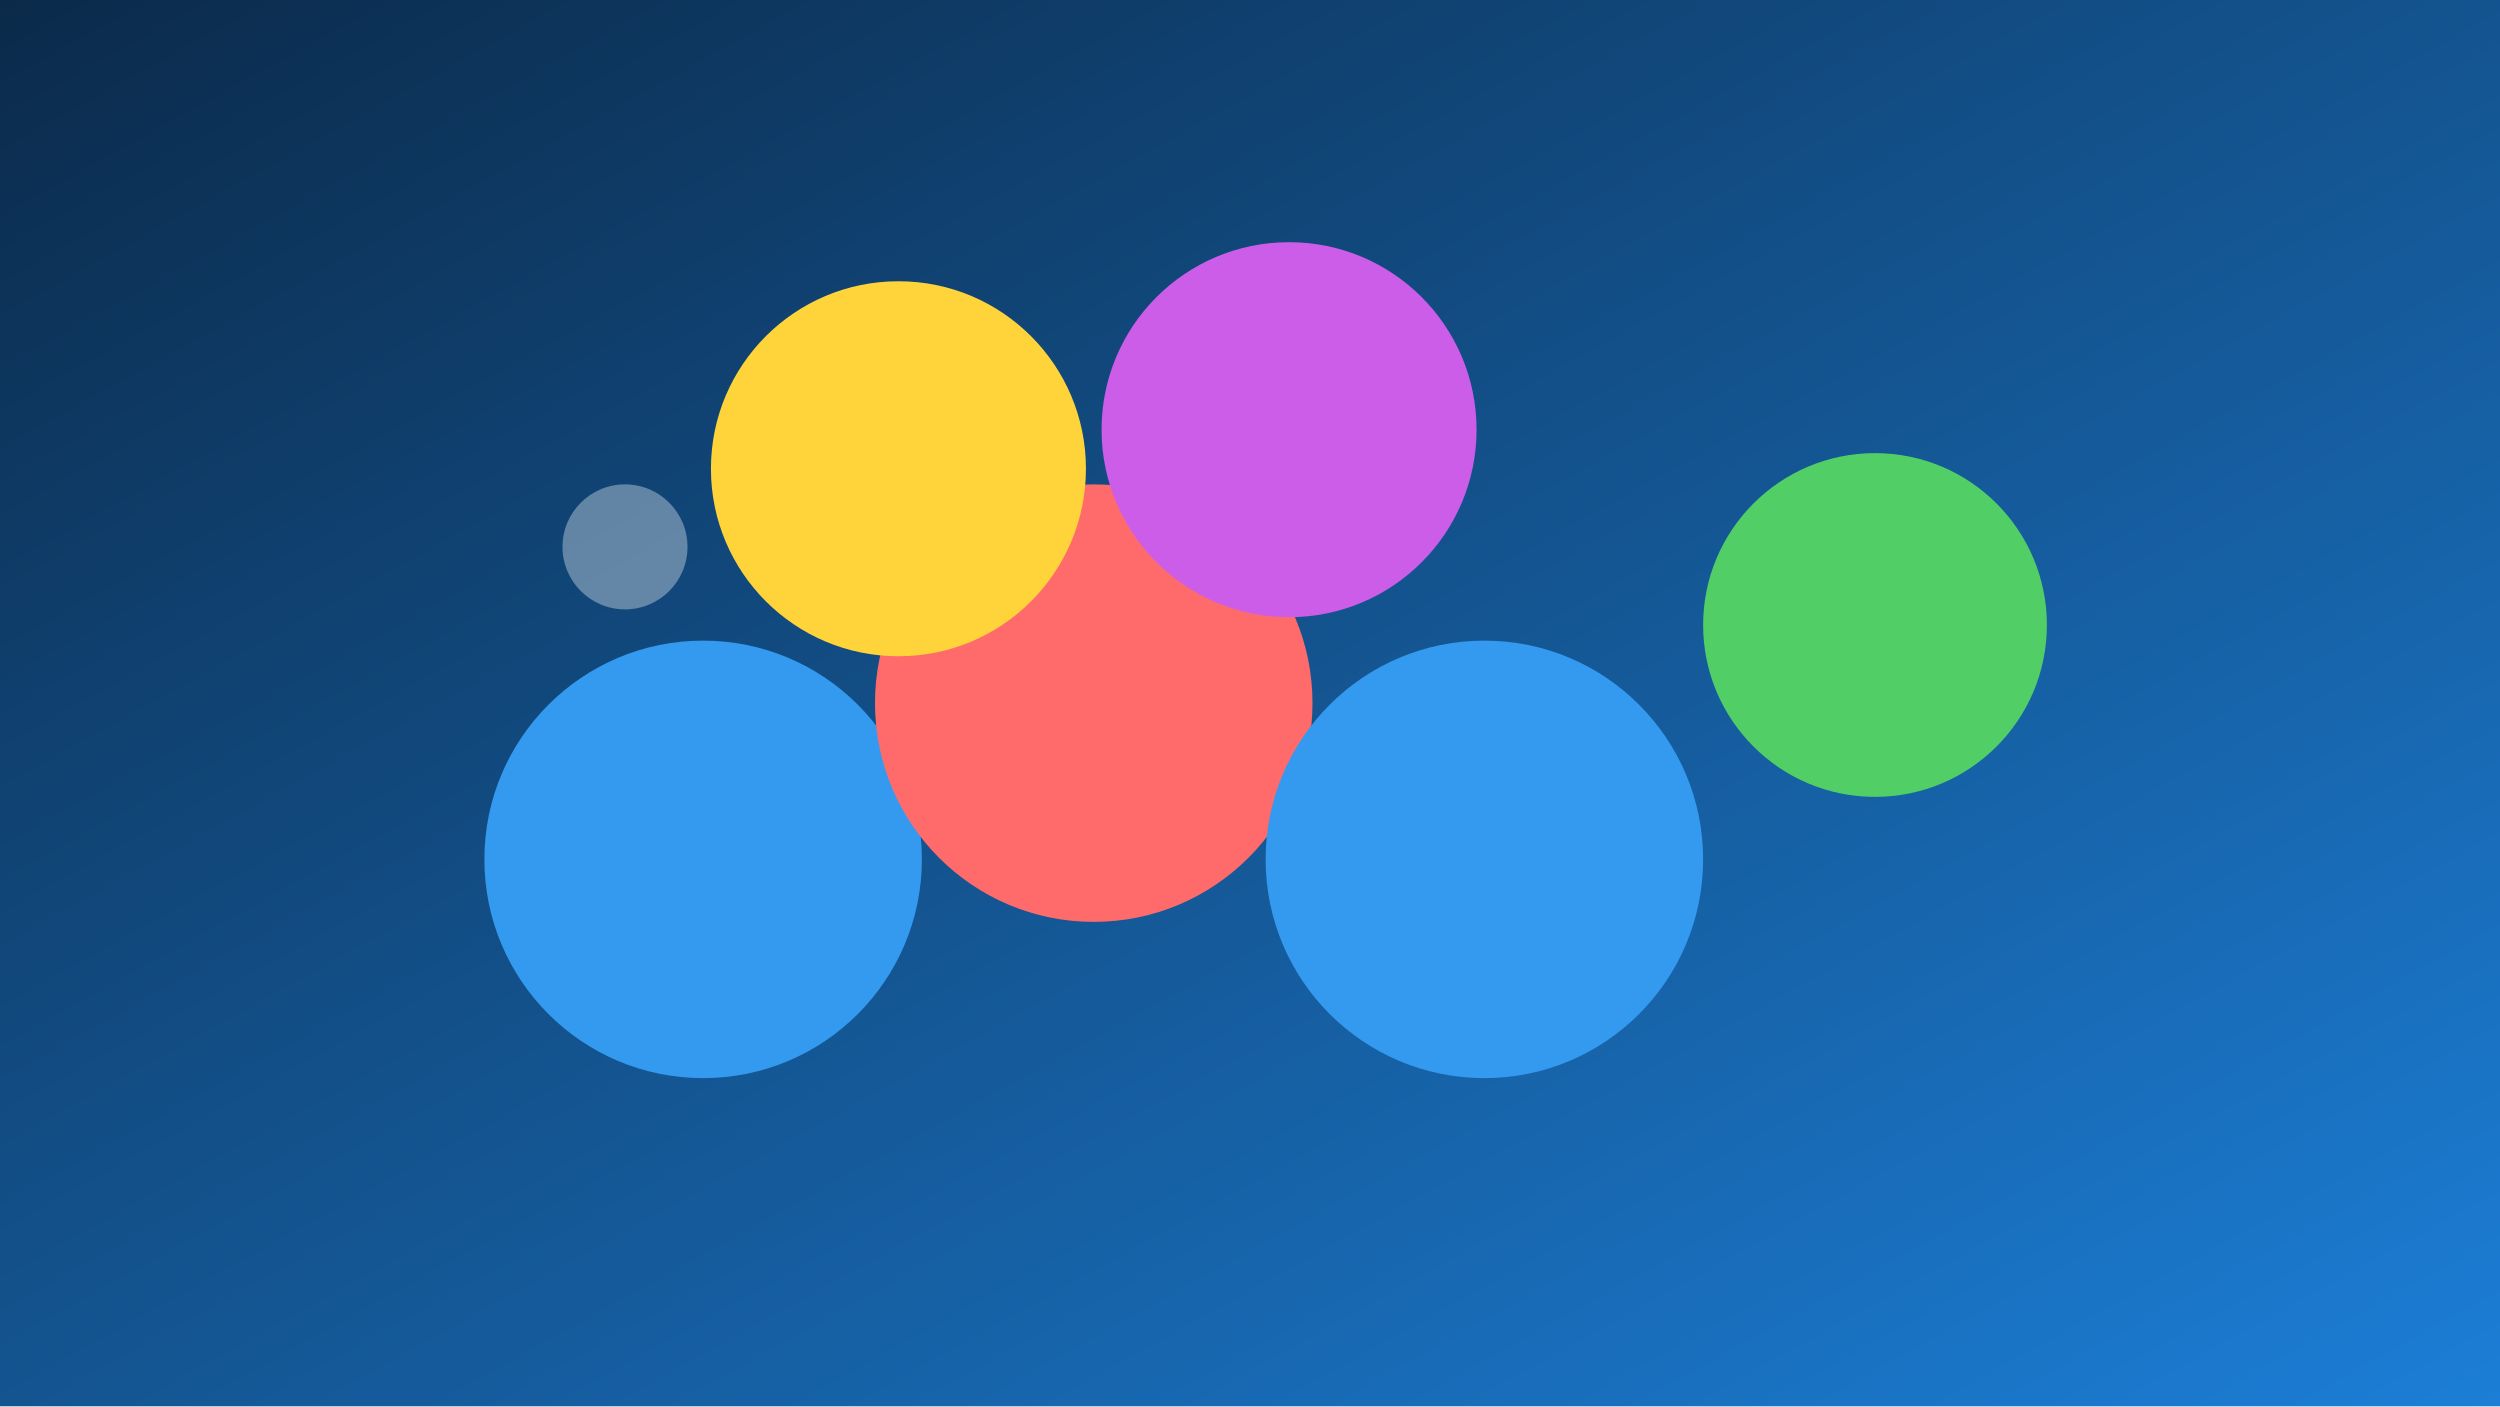
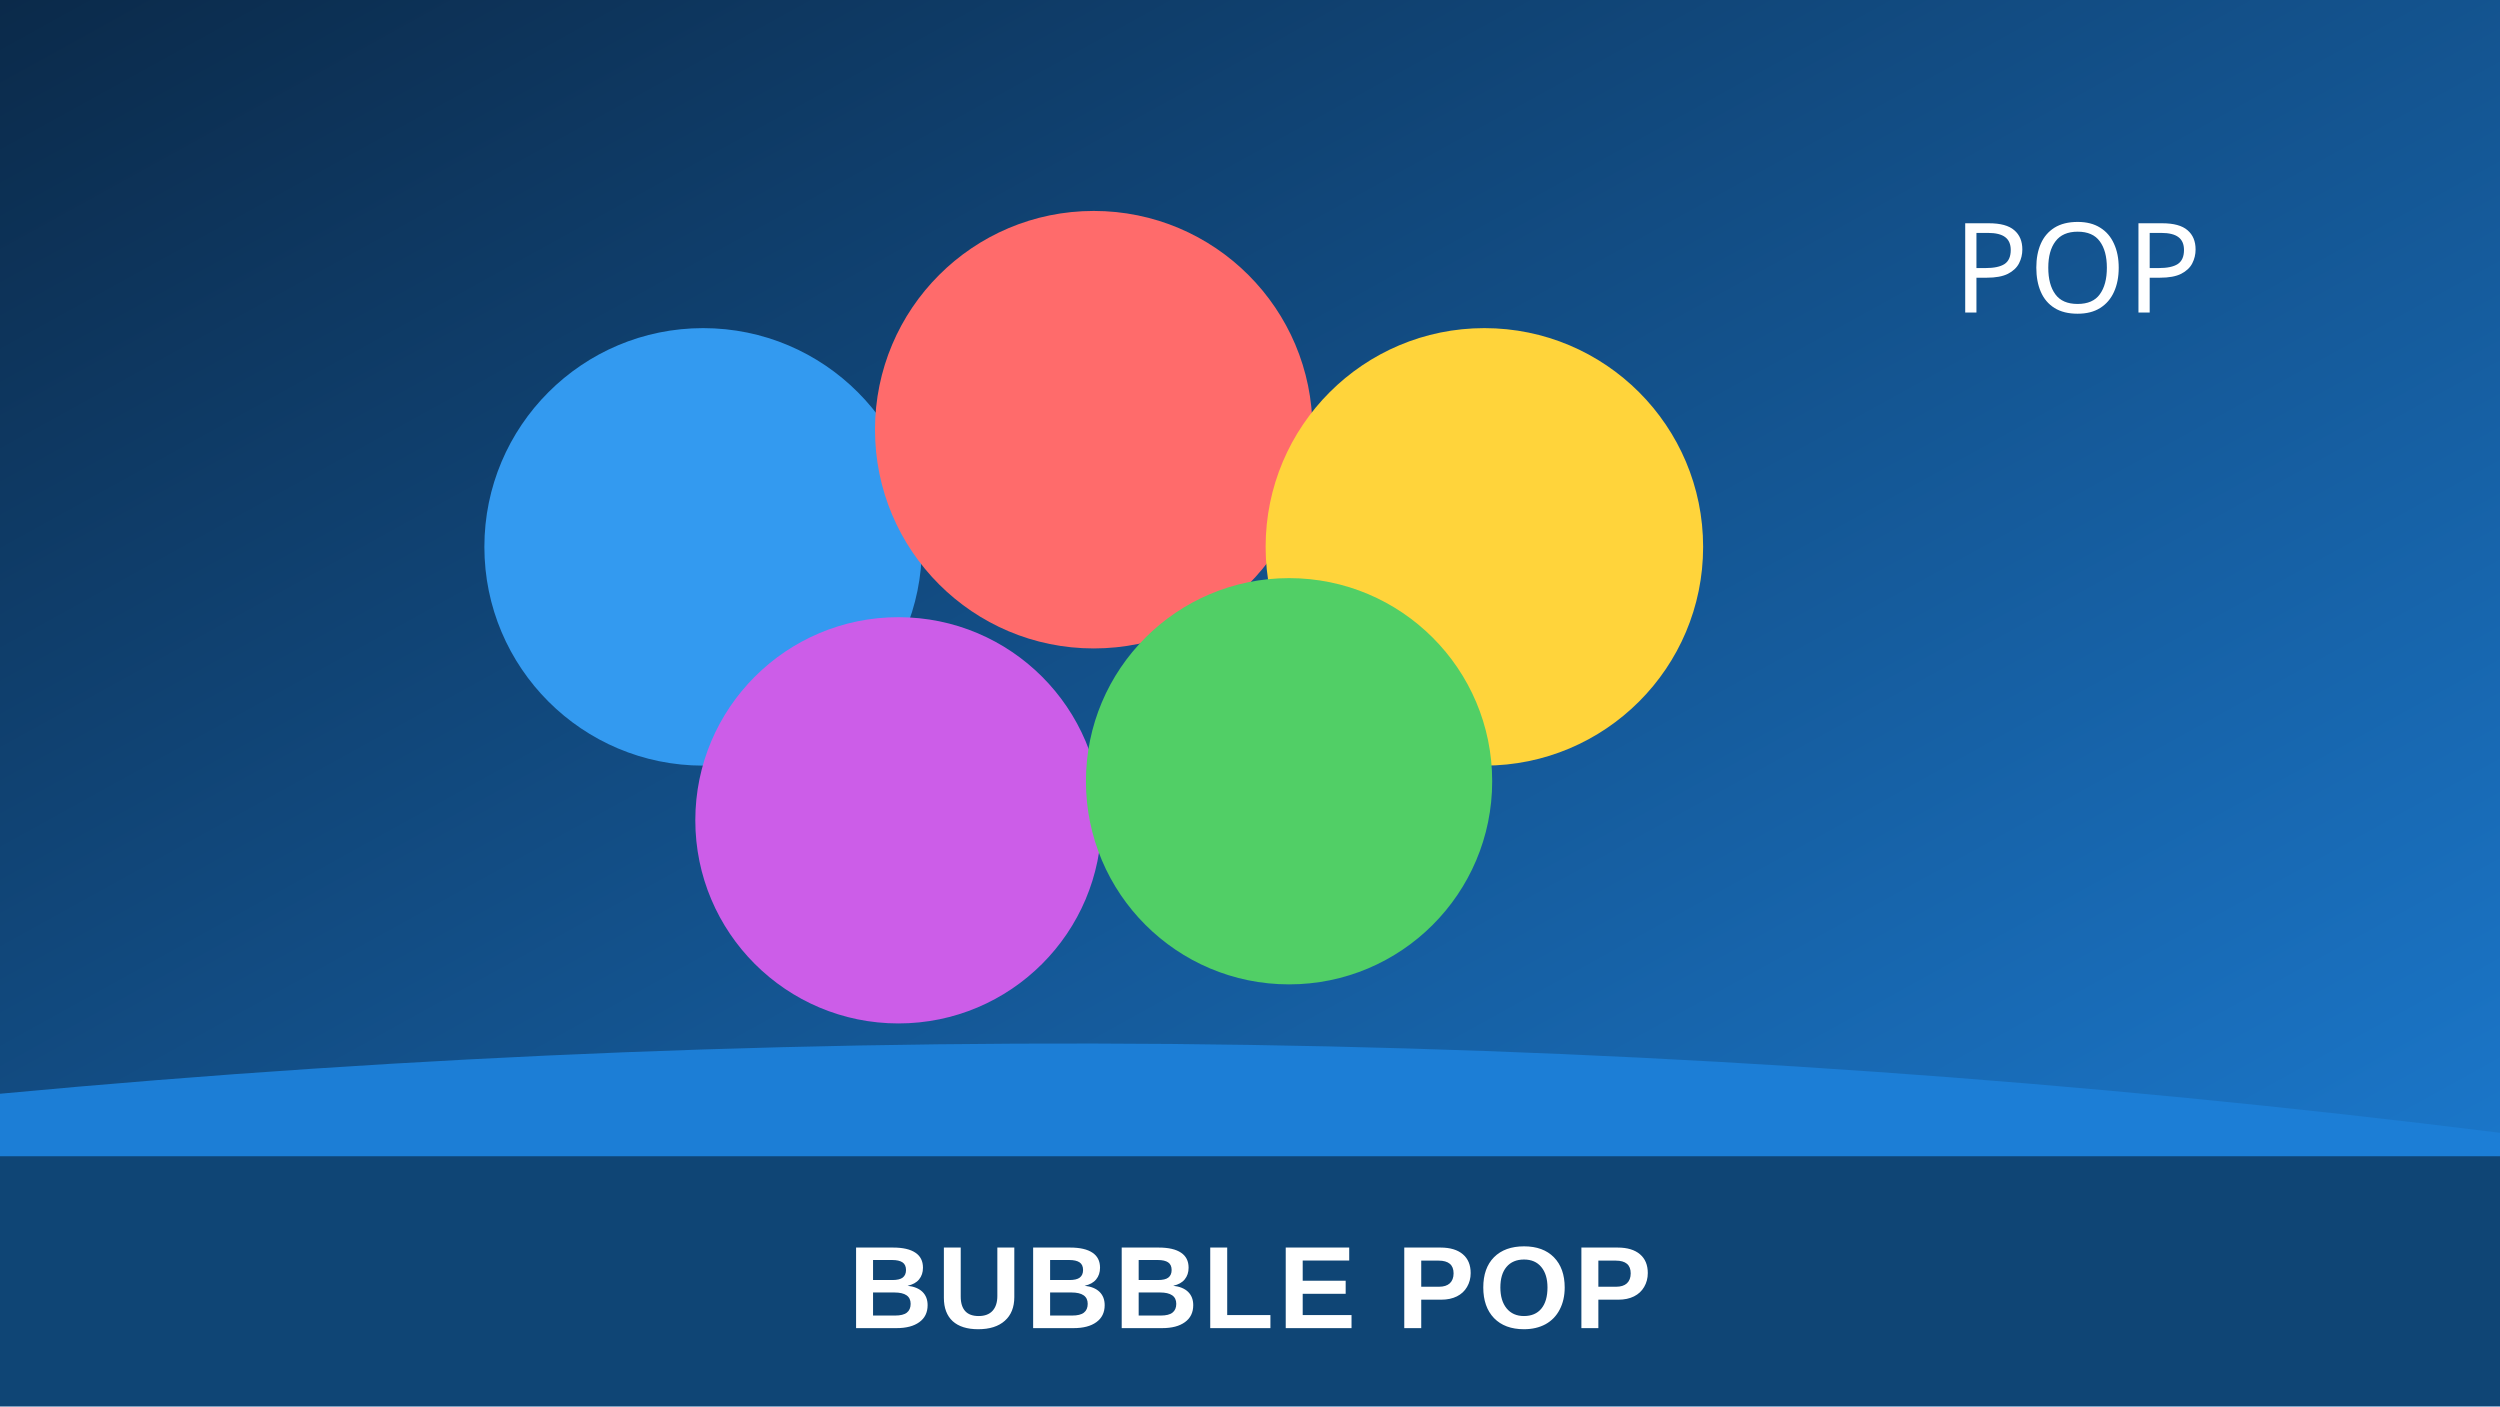
<svg xmlns="http://www.w3.org/2000/svg" viewBox="0 0 320 180" role="img" aria-hidden="true">
  <defs>
    <linearGradient id="g" x1="0" y1="0" x2="1" y2="1">
      <stop offset="0%" stop-color="#0b2a4a" />
      <stop offset="100%" stop-color="#1c7ed6" />
    </linearGradient>
  </defs>
  <rect width="320" height="180" fill="url(#g)" />
-   <circle cx="90" cy="110" r="28" fill="#339af0" />
-   <circle cx="140" cy="90" r="28" fill="#ff6b6b" />
-   <circle cx="190" cy="110" r="28" fill="#339af0" />
-   <circle cx="115" cy="60" r="24" fill="#ffd43b" />
-   <circle cx="165" cy="55" r="24" fill="#cc5de8" />
-   <circle cx="240" cy="80" r="22" fill="#51cf66" />
-   <circle cx="80" cy="70" r="8" fill="#fff" opacity="0.35" />
+   <circle cx="90" cy="70" r="28" fill="#339af0" />
+   <circle cx="140" cy="55" r="28" fill="#ff6b6b" />
+   <circle cx="190" cy="70" r="28" fill="#ffd43b" />
+   <circle cx="115" cy="105" r="26" fill="#cc5de8" />
+   <circle cx="165" cy="100" r="26" fill="#51cf66" />
+   <path d="M0 140 Q160 125 320 145 L320 180 L0 180 Z" fill="#1c7ed6" />
+   <text x="250" y="40" font-size="16" fill="#fff" font-family="Segoe UI,sans-serif">POP</text>
+   <rect x="0" y="148" width="320" height="32" fill="#000" opacity="0.45" />
+   <text x="160" y="170" text-anchor="middle" font-size="15" font-weight="700" fill="#fff" font-family="Segoe UI,Arial,sans-serif" letter-spacing="0.5">BUBBLE POP</text>
</svg>
